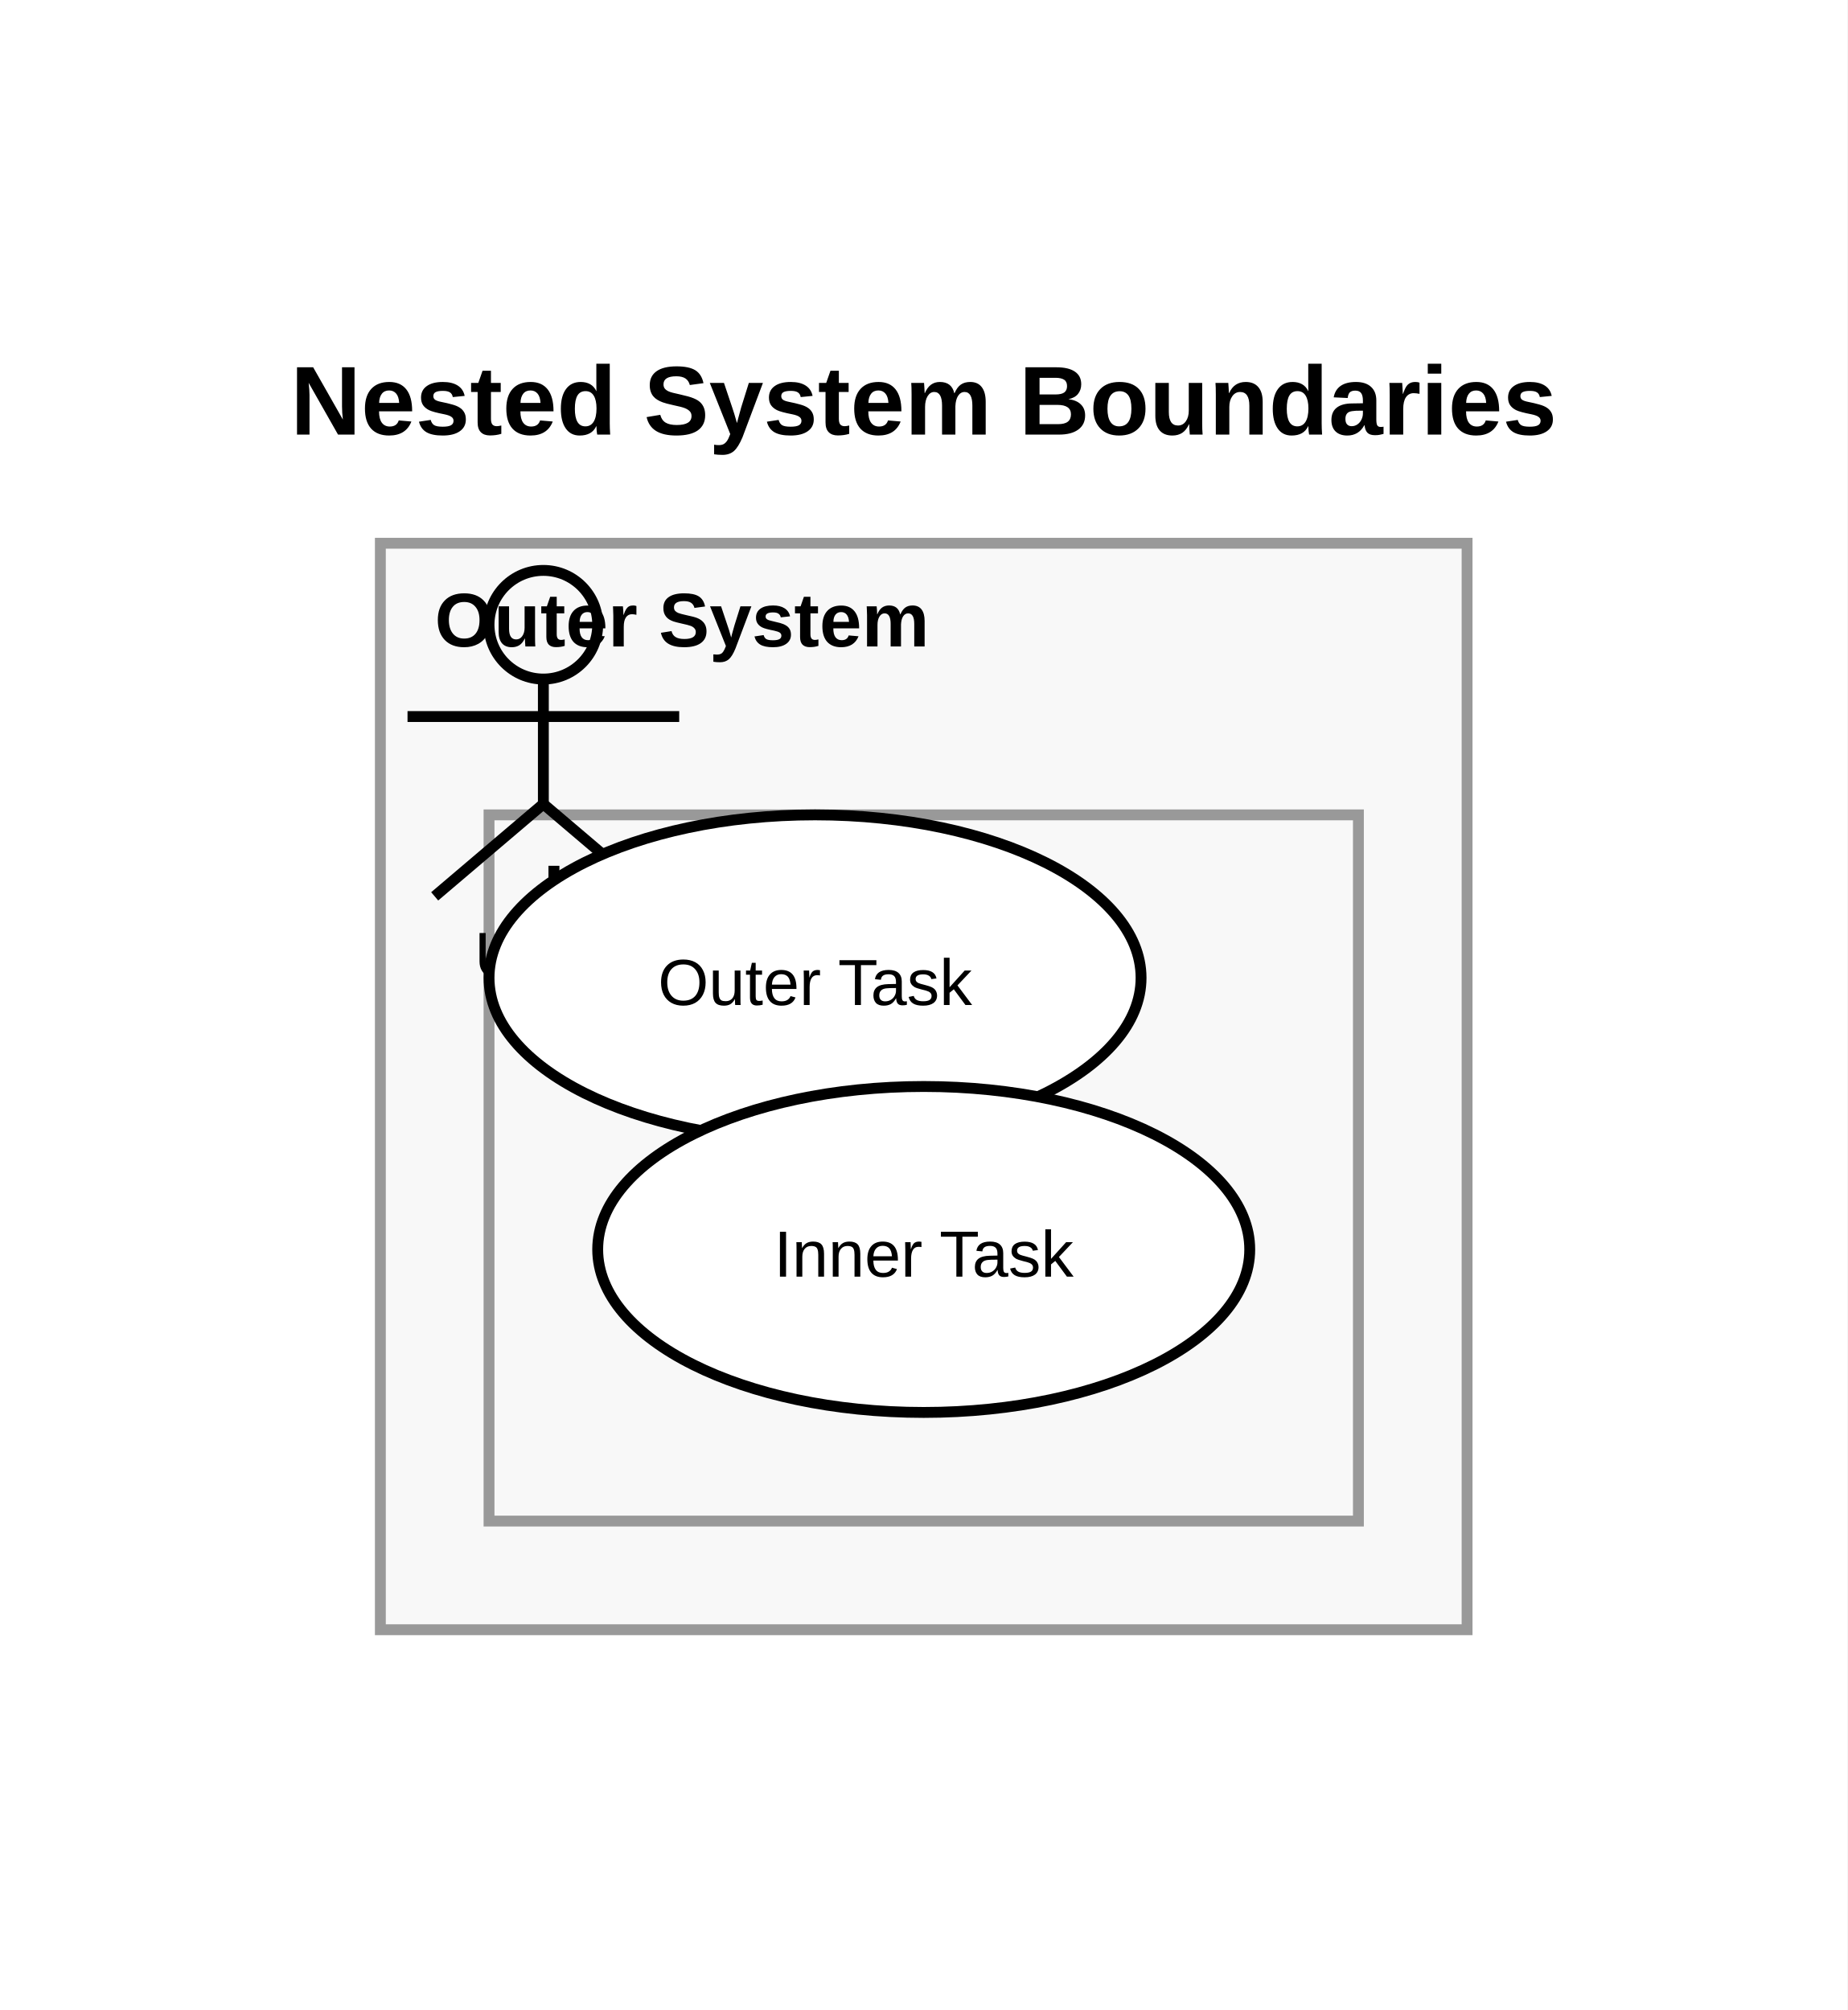
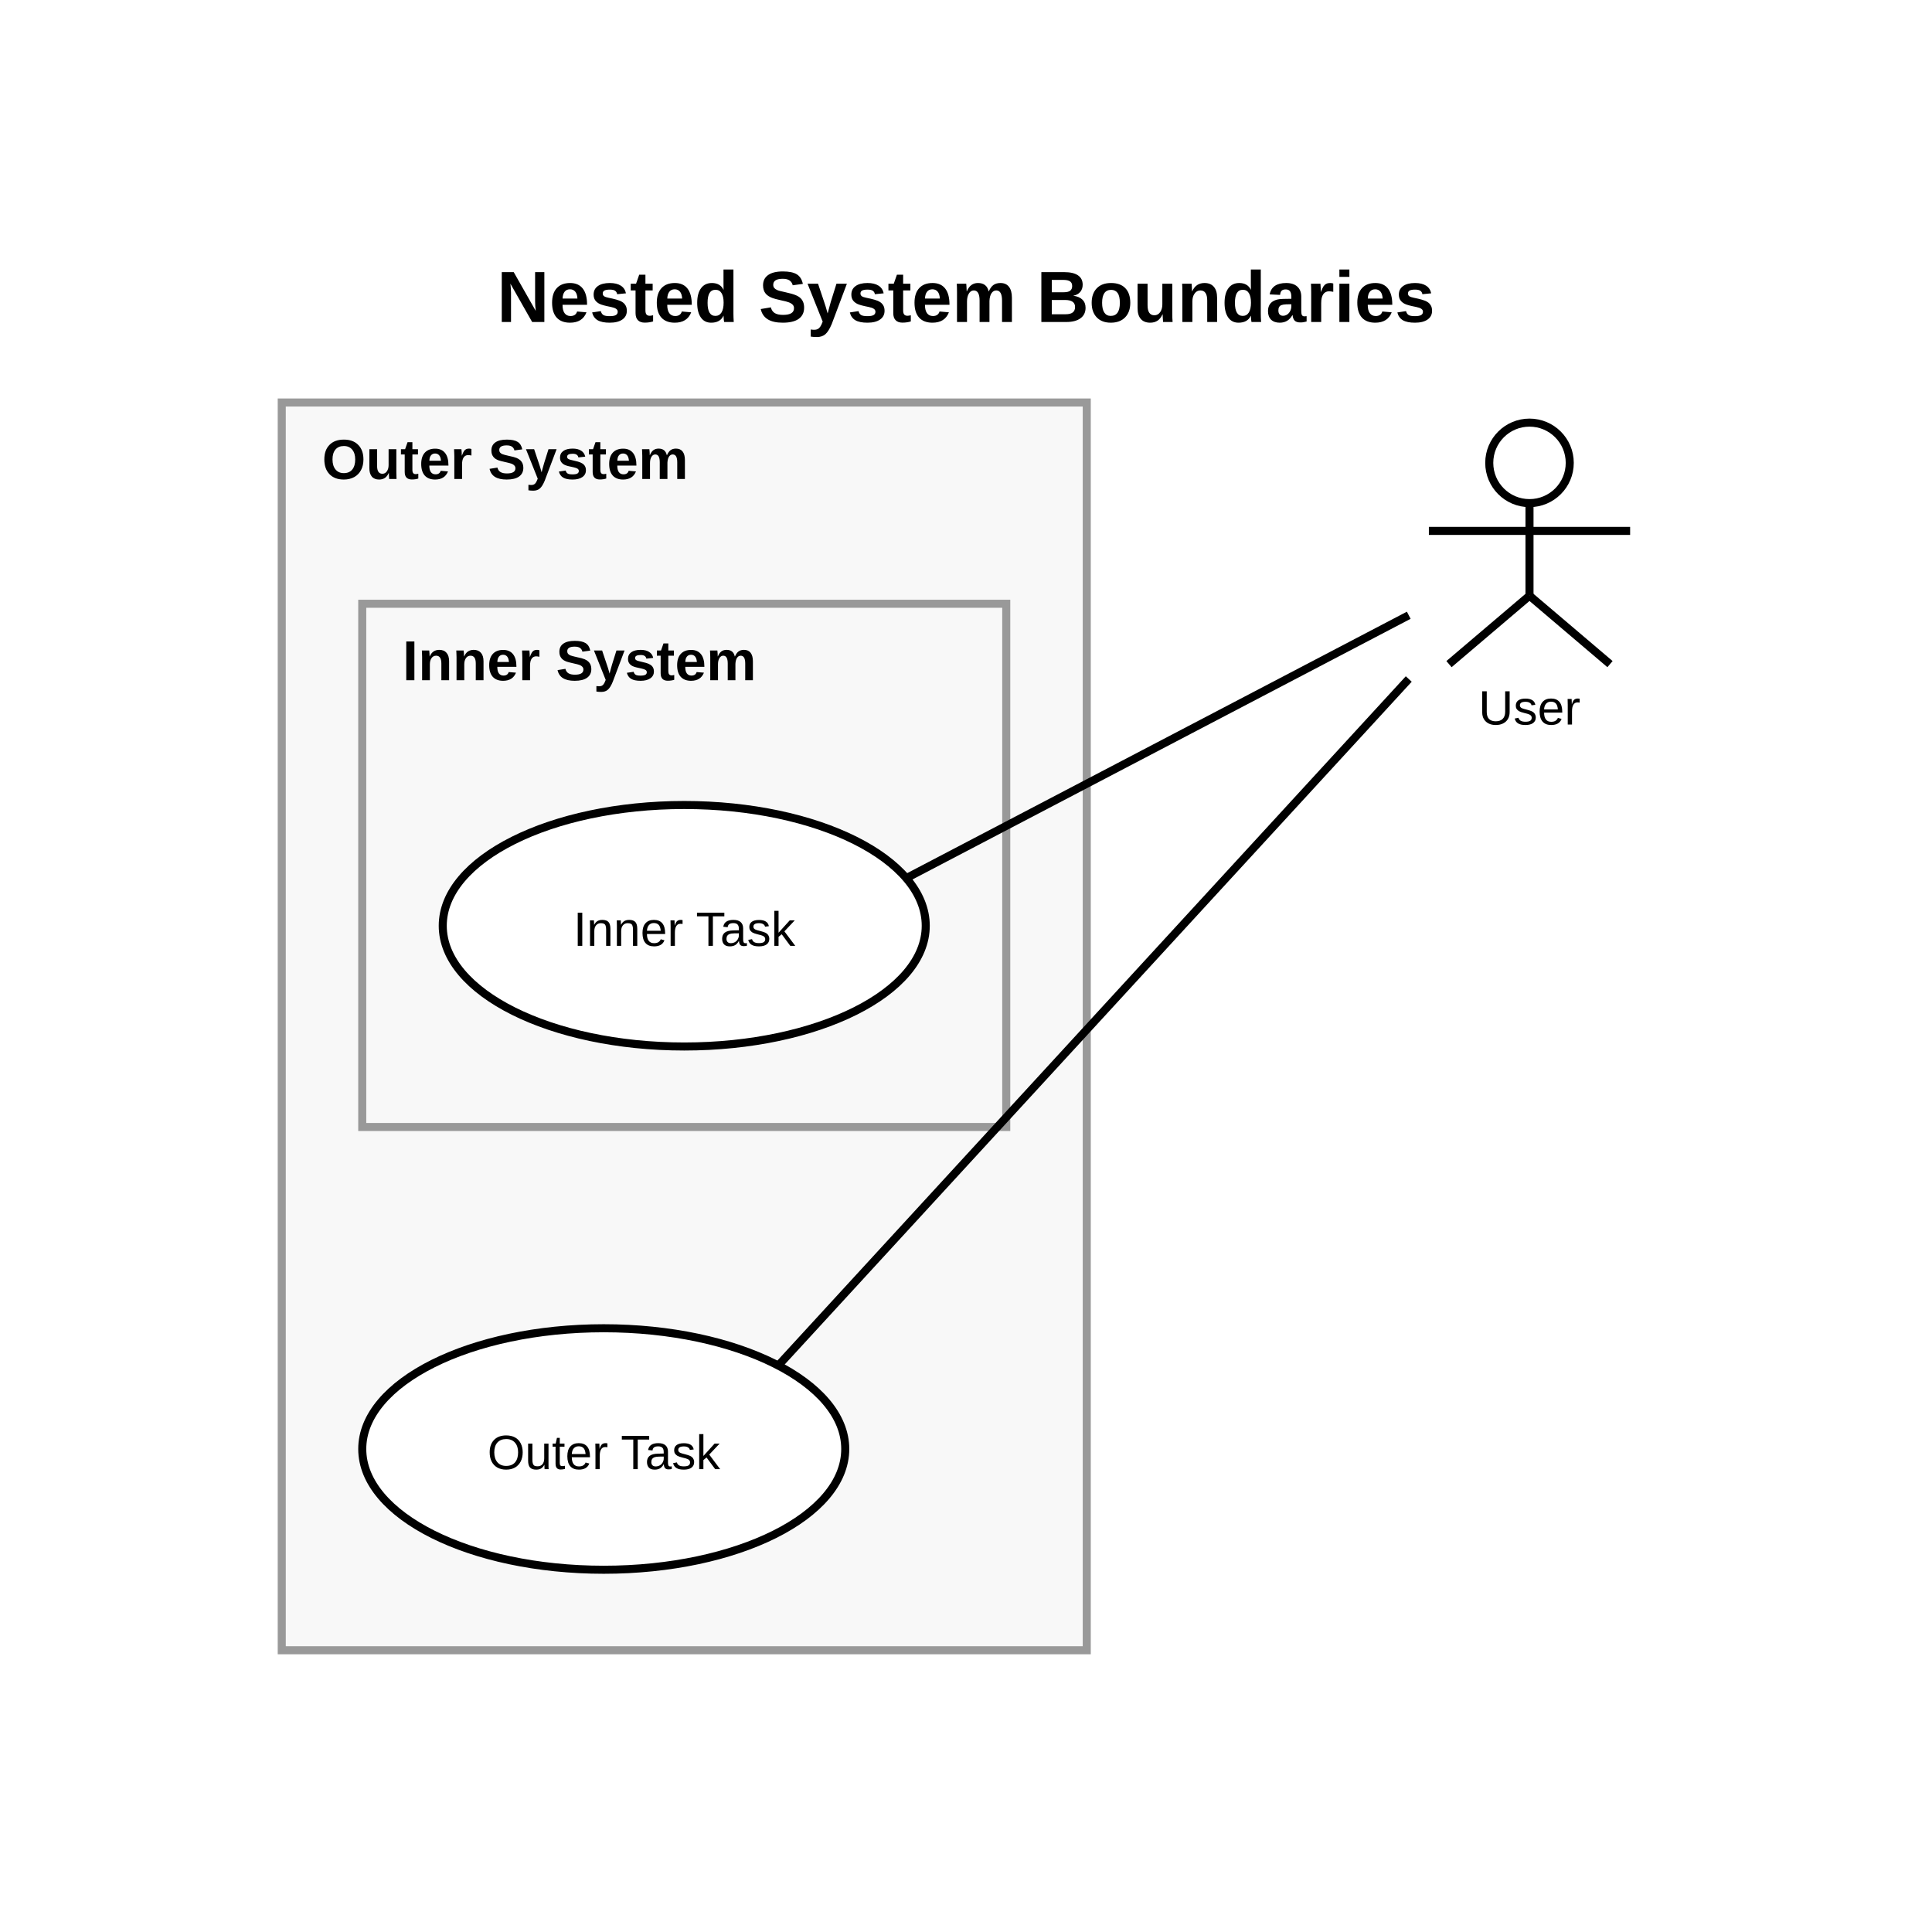
- <svg xmlns="http://www.w3.org/2000/svg" width="340" height="370" viewBox="0 0 340 370">
+ <svg xmlns="http://www.w3.org/2000/svg" width="480" height="480" viewBox="0 0 480 480">
  <rect width="100%" height="100%" fill="white" />
-   <g id="systemBoundary_0">
-     <rect x="70" y="100" width="200" height="200" fill="#f8f8f8" stroke="#999" stroke-width="2" />
+   <g id="uml:systemBoundary-0">
+     <rect x="70" y="100" width="200" height="310" fill="#f8f8f8" stroke="#999" stroke-width="2" />
    <text x="80" y="119" font-size="14" font-family="Arial" font-weight="bold" fill="black">
          Outer System
        </text>
  </g>
-   <g id="systemBoundary_1">
+   <g id="uml:systemBoundary-1">
    <rect x="90" y="150" width="160" height="130" fill="#f8f8f8" stroke="#999" stroke-width="2" />
    <text x="100" y="169" font-size="14" font-family="Arial" font-weight="bold" fill="black">
          Inner System
        </text>
  </g>
  <g id="__diagram__">
-     <text x="170" y="80" text-anchor="middle" font-size="18" font-weight="bold" font-family="Arial" fill="black">
+     <text x="240" y="80" text-anchor="middle" font-size="18" font-weight="bold" font-family="Arial" fill="black">
          Nested System Boundaries
        </text>
  </g>
-   <g id="actor_4">
-     <circle cx="100" cy="115" r="10" fill="none" stroke="black" stroke-width="2" />
-     <line x1="100" y1="125" x2="100" y2="148" stroke="black" stroke-width="2" />
-     <line x1="75" y1="131.9" x2="125" y2="131.9" stroke="black" stroke-width="2" />
-     <line x1="100" y1="148" x2="80" y2="165" stroke="black" stroke-width="2" />
-     <line x1="100" y1="148" x2="120" y2="165" stroke="black" stroke-width="2" />
-     <text x="100" y="180" text-anchor="middle" font-size="12" font-family="Arial" fill="black">
+   <g id="uml:actor-4">
+     <circle cx="380" cy="115" r="10" fill="none" stroke="black" stroke-width="2" />
+     <line x1="380" y1="125" x2="380" y2="148" stroke="black" stroke-width="2" />
+     <line x1="355" y1="131.9" x2="405" y2="131.9" stroke="black" stroke-width="2" />
+     <line x1="380" y1="148" x2="360" y2="165" stroke="black" stroke-width="2" />
+     <line x1="380" y1="148" x2="400" y2="165" stroke="black" stroke-width="2" />
+     <text x="380" y="180" text-anchor="middle" font-size="12" font-family="Arial" fill="black">
          User
        </text>
  </g>
-   <line x1="130" y1="164" x2="103.148" y2="161.259" stroke="black" stroke-width="2" />
-   <line x1="130" y1="178.571" x2="133.164" y2="206.319" stroke="black" stroke-width="2" />
-   <g id="usecase_2">
-     <ellipse cx="150" cy="180" rx="60" ry="30" fill="white" stroke="black" stroke-width="2" />
-     <text x="150" y="185" text-anchor="middle" font-size="12" font-family="Arial" fill="black">
+   <line x1="350" y1="168.696" x2="193.359" y2="339.263" stroke="black" stroke-width="2" />
+   <line x1="350" y1="152.857" x2="225.149" y2="218.182" stroke="black" stroke-width="2" />
+   <g id="uml:usecase-2">
+     <ellipse cx="150" cy="360" rx="60" ry="30" fill="white" stroke="black" stroke-width="2" />
+     <text x="150" y="365" text-anchor="middle" font-size="12" font-family="Arial" fill="black">
          Outer Task
        </text>
  </g>
-   <g id="usecase_3">
+   <g id="uml:usecase-3">
    <ellipse cx="170" cy="230" rx="60" ry="30" fill="white" stroke="black" stroke-width="2" />
    <text x="170" y="235" text-anchor="middle" font-size="12" font-family="Arial" fill="black">
          Inner Task
        </text>
  </g>
</svg>
